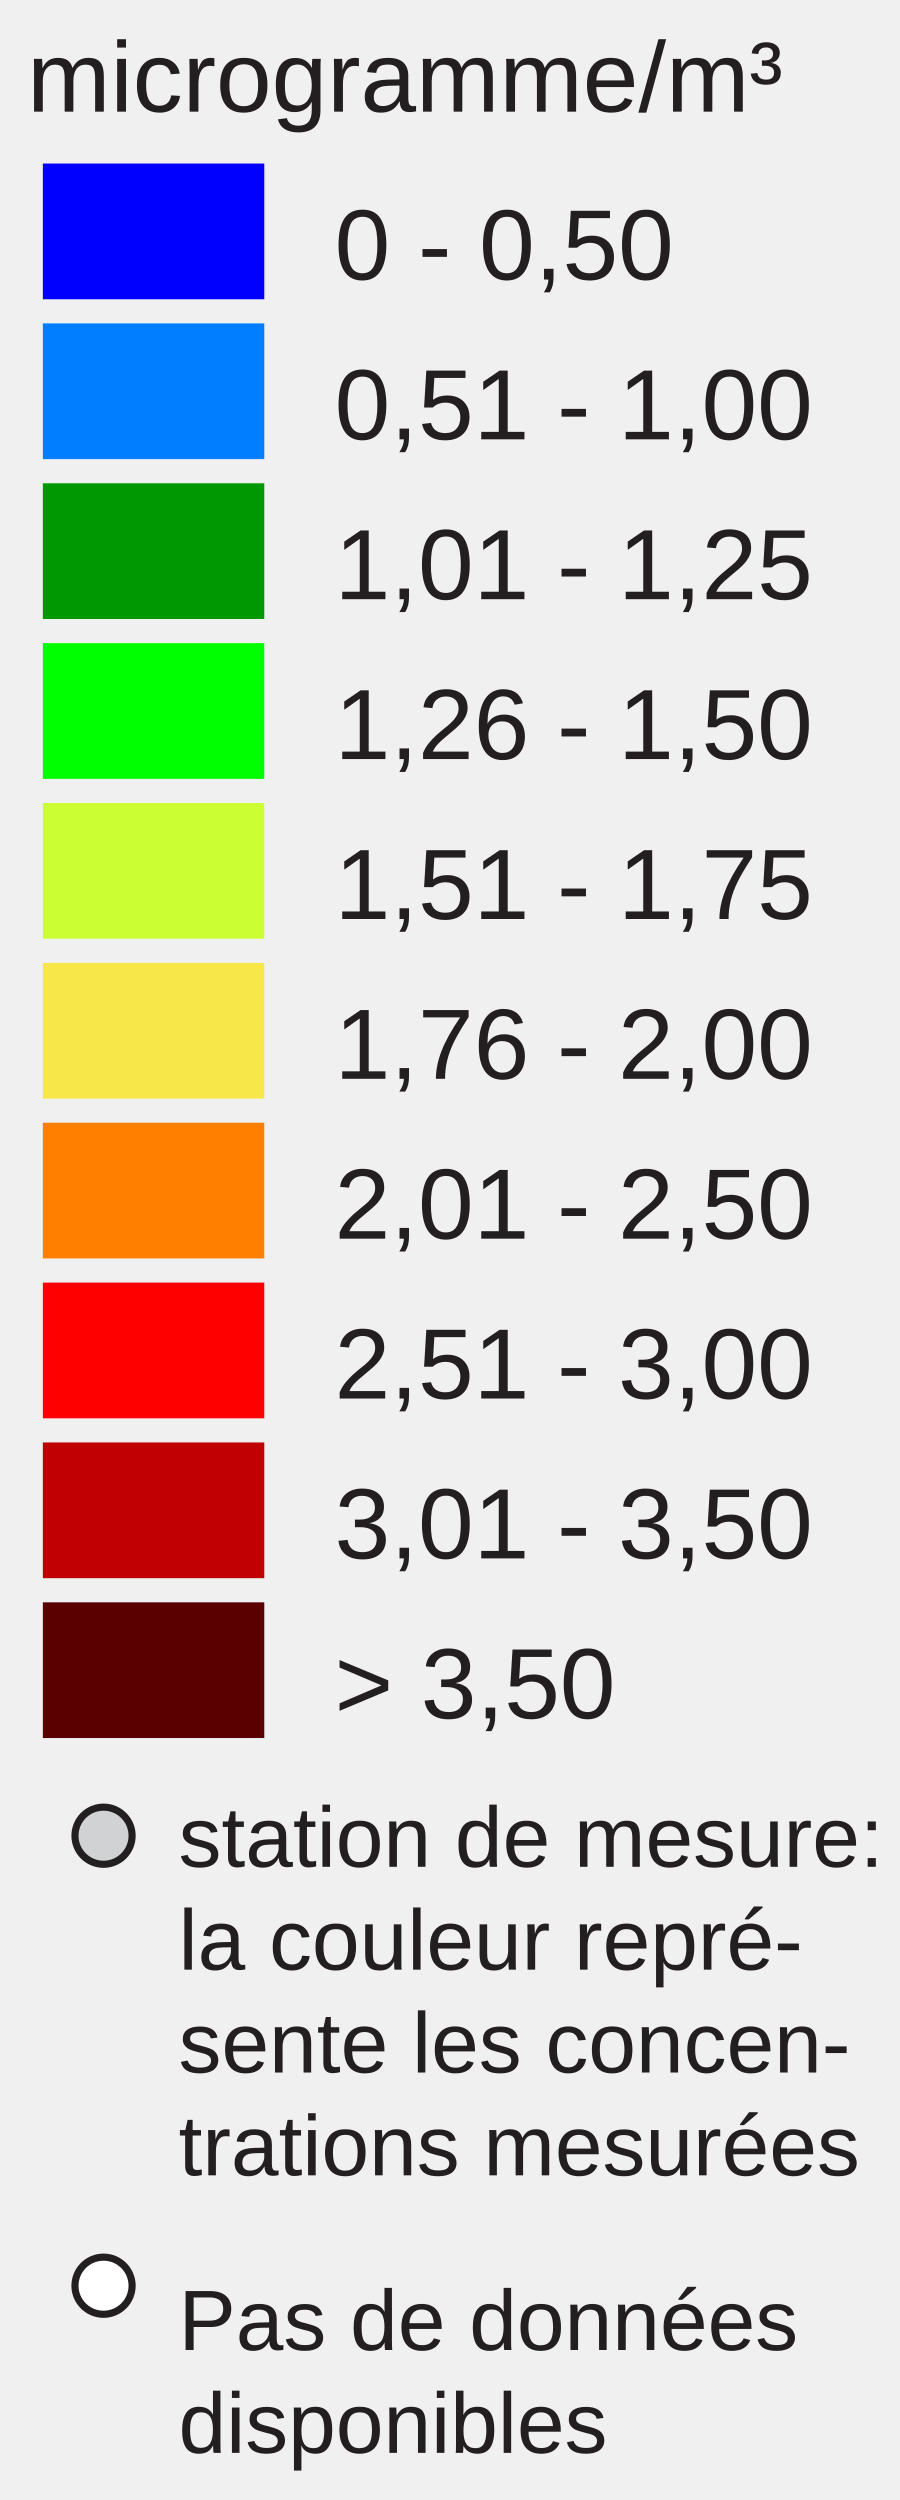
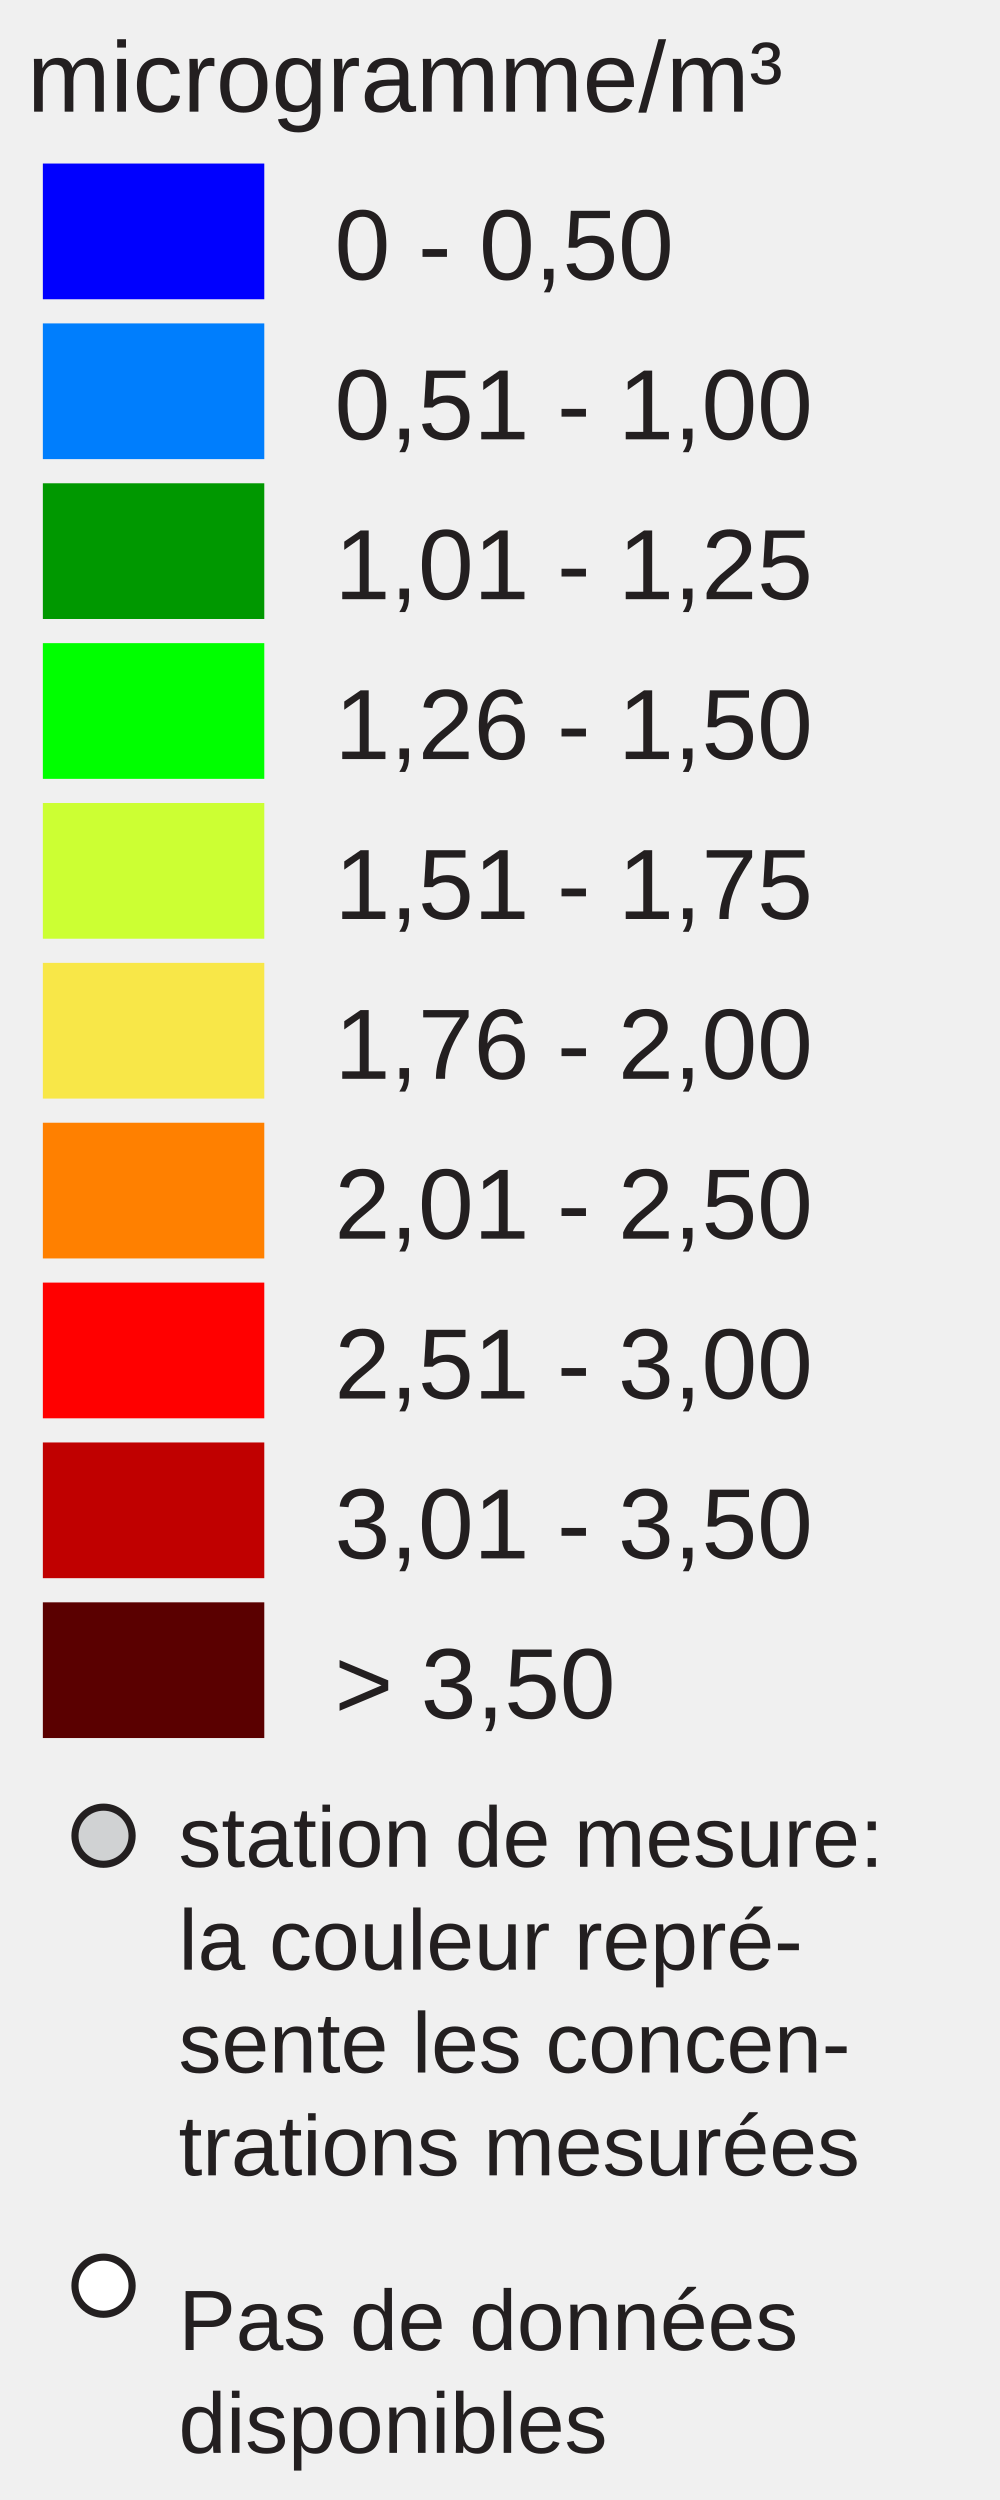
- <svg xmlns="http://www.w3.org/2000/svg" version="1.1" id="Layer_1" x="0px" y="0px" width="126px" height="350px" viewBox="0 0 126 350" enable-background="new 0 0 126 350" xml:space="preserve">
+ <svg xmlns="http://www.w3.org/2000/svg" version="1.1" id="Layer_1" x="0px" y="0px" width="140px" height="350px" viewBox="0 0 140 350" enable-background="new 0 0 140 350" xml:space="preserve">
  <rect x="6" y="22.896" fill="#0000FF" width="31" height="19" />
  <rect x="6" y="45.277" fill="#007EFD" width="31" height="19" />
  <rect x="6" y="67.659" fill="#009800" width="31" height="19" />
  <rect x="6" y="90.04" fill="#00FF00" width="31" height="19" />
  <rect x="6" y="112.421" fill="#CCFF33" width="31" height="19" />
  <rect x="6" y="134.802" fill="#F8E748" width="31" height="19" />
  <rect x="6" y="157.183" fill="#FF8000" width="31" height="19" />
  <rect x="6" y="179.564" fill="#FF0000" width="31" height="19" />
  <rect x="6" y="201.945" fill="#C00000" width="31" height="19" />
  <rect x="6" y="224.326" fill="#5A0000" width="31" height="19" />
  <text font-size="14px" y="39.13" x="46.853" font-family="Arial" fill="#231f20">0 - 0,50</text>
  <text font-size="14px" y="61.511" x="46.853" font-family="Arial" fill="#231f20">0,51 - 1,00</text>
  <text font-size="14px" y="83.893" x="46.853" font-family="Arial" fill="#231f20">1,01 - 1,25</text>
  <text font-size="14px" y="106.273" x="46.853" font-family="Arial" fill="#231f20">1,26 - 1,50</text>
  <text font-size="14px" y="128.655" x="46.853" font-family="Arial" fill="#231f20">1,51 - 1,75</text>
  <text font-size="14px" y="151.035" x="46.853" font-family="Arial" fill="#231f20">1,76 - 2,00</text>
  <text font-size="14px" y="173.417" x="46.853" font-family="Arial" fill="#231f20">2,01 - 2,50</text>
  <text font-size="14px" y="195.799" x="46.853" font-family="Arial" fill="#231f20">2,51 - 3,00</text>
  <text font-size="14px" y="218.18" x="46.853" font-family="Arial" fill="#231f20">3,01 - 3,50</text>
  <text font-size="14px" y="240.56" x="46.853" font-family="Arial" fill="#231f20">&gt; 3,50</text>
  <text font-size="14" font-family="Arial" transform="translate(3.8027 15.631)" fill="#231F20">microgramme/m³</text>
  <circle fill="#D0D2D3" stroke="#231F20" stroke-miterlimit="10" cx="14.495" cy="257" r="4" />
  <circle fill="#FFFFFF" stroke="#231F20" stroke-miterlimit="10" cx="14.495" cy="320" r="4" />
  <text font-size="12" font-family="Arial" transform="translate(25 261.35)" fill="#231F20">station de mesure:</text>
  <text font-size="12" font-family="Arial" transform="translate(25 275.75)" fill="#231F20">la couleur repré-</text>
  <text font-size="12" font-family="Arial" transform="translate(25 290.15)" fill="#231F20">sente les concen-</text>
  <text font-size="12" font-family="Arial" transform="translate(25 304.55)" fill="#231F20">trations mesurées</text>
  <text font-size="12" font-family="Arial" transform="translate(25 329)" fill="#231F20">Pas de données</text>
  <text font-size="12" font-family="Arial" transform="translate(25 343.4)" fill="#231F20">disponibles</text>
</svg>
